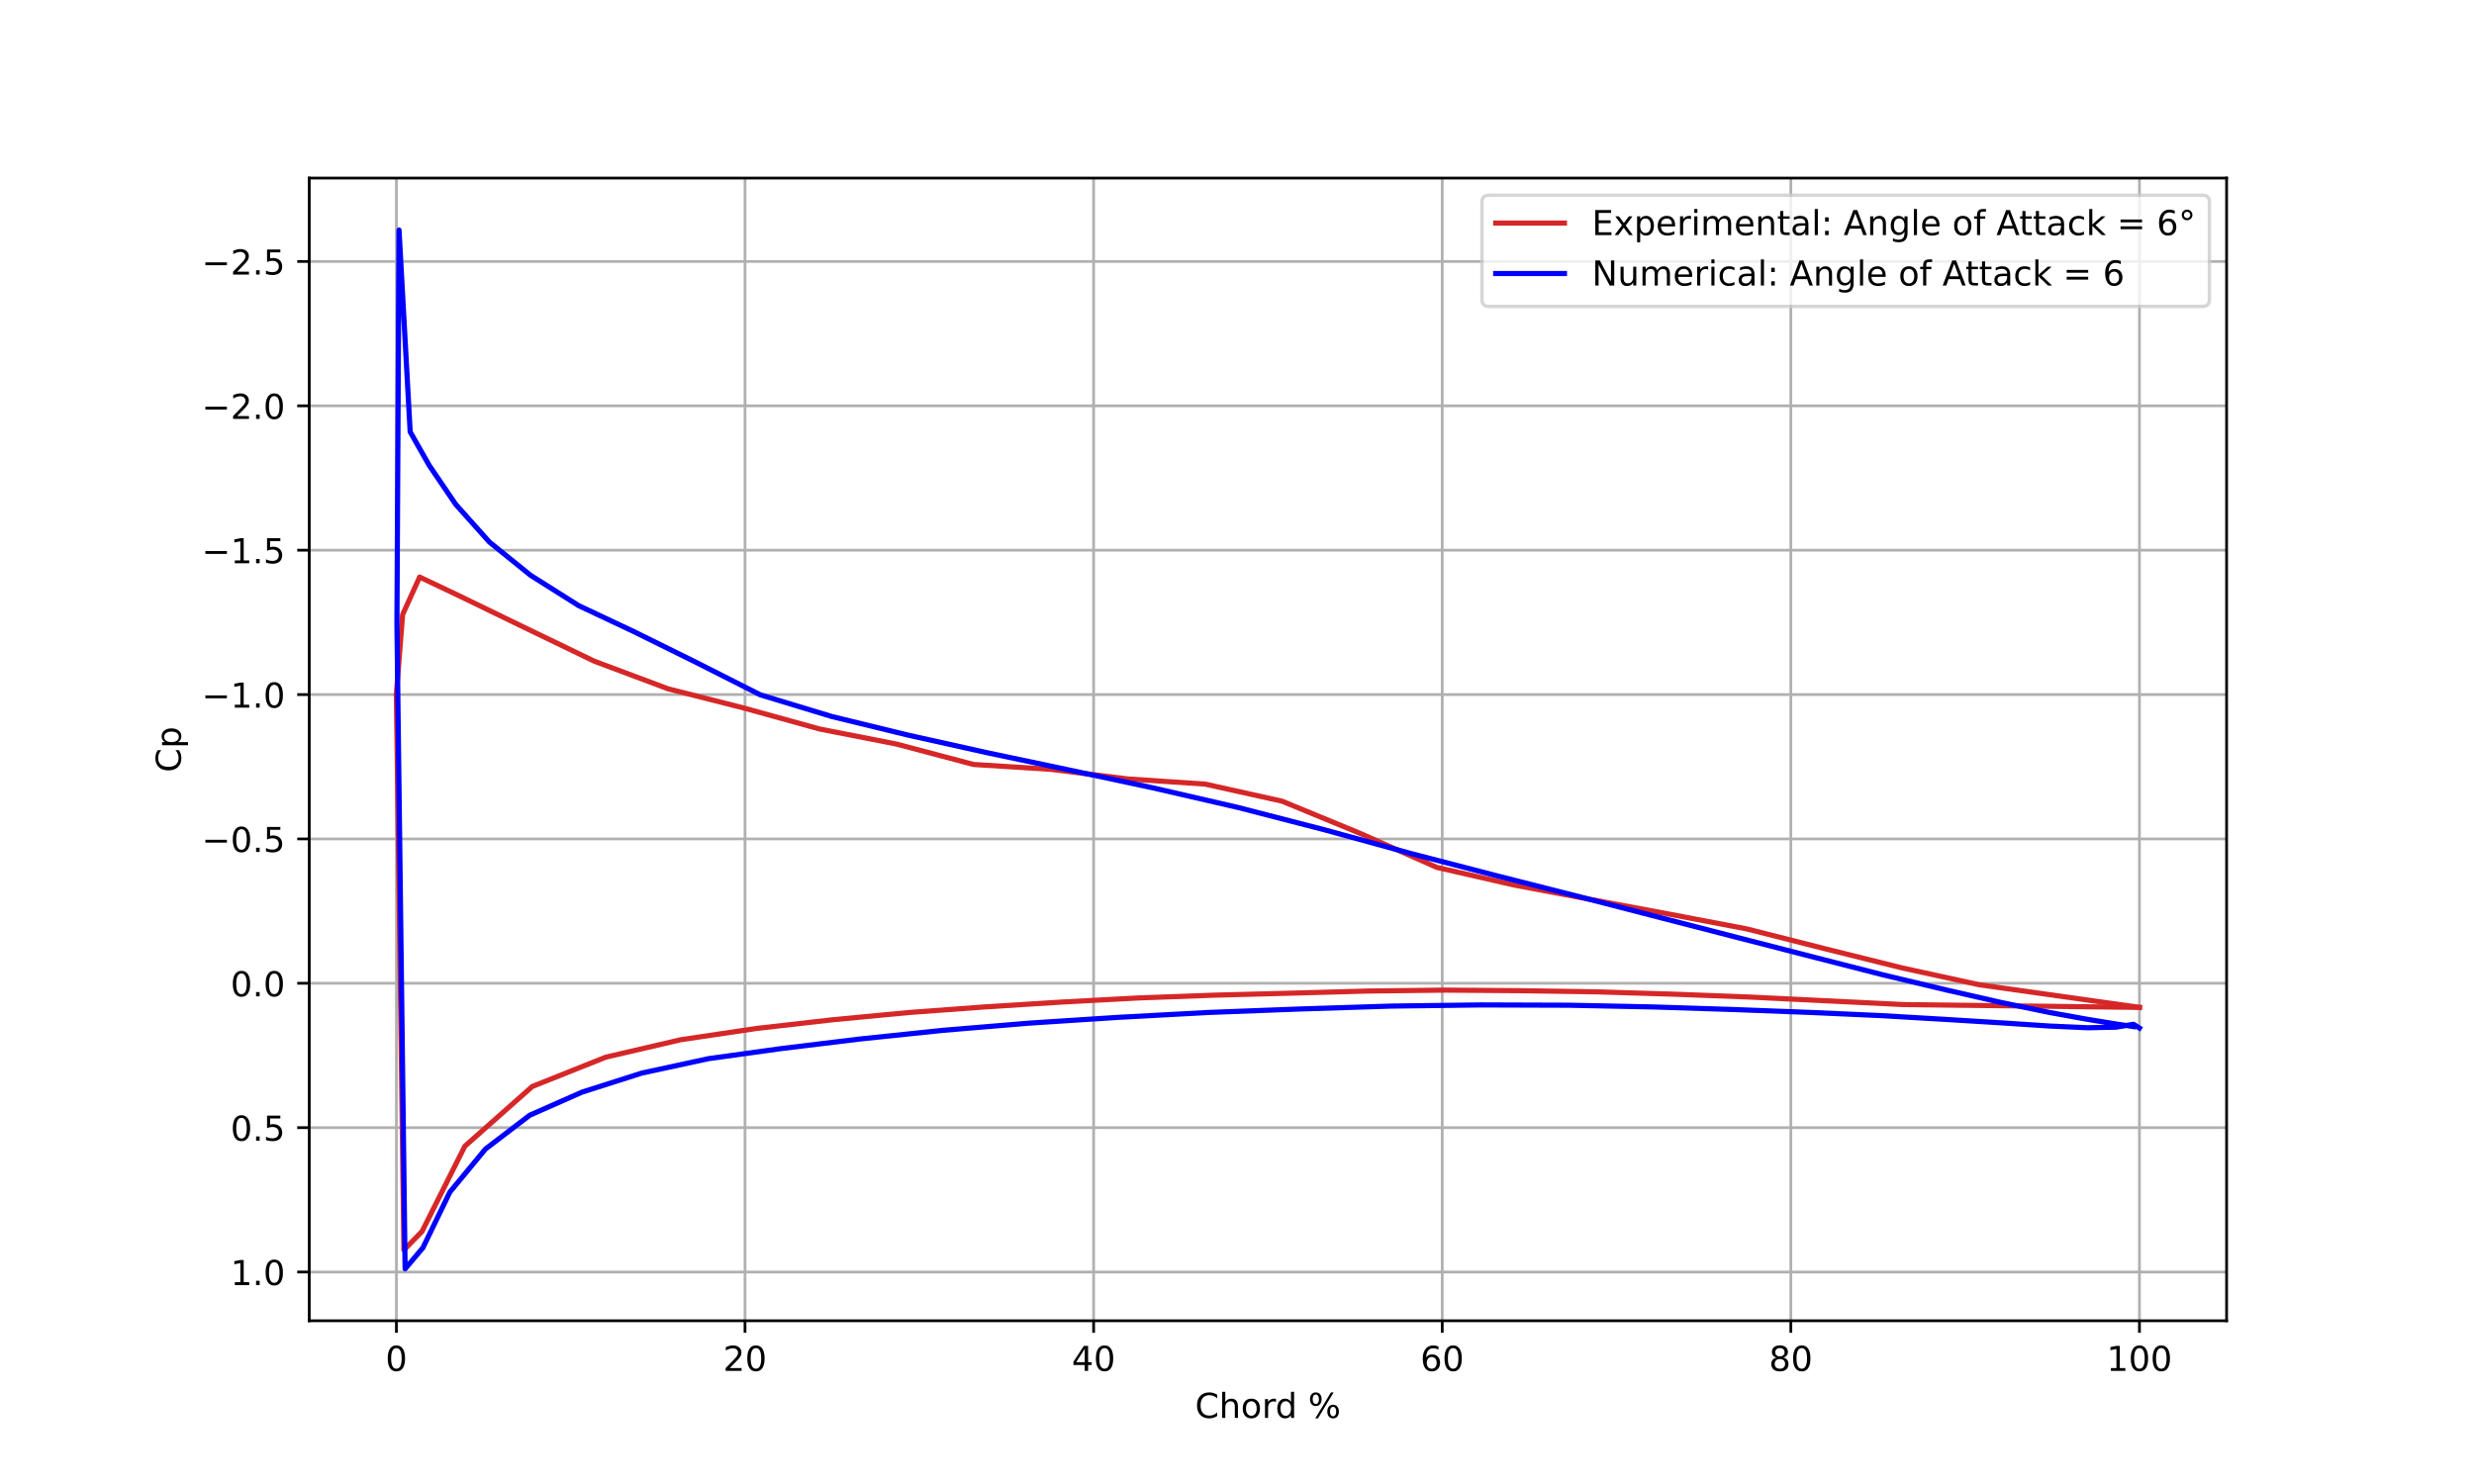
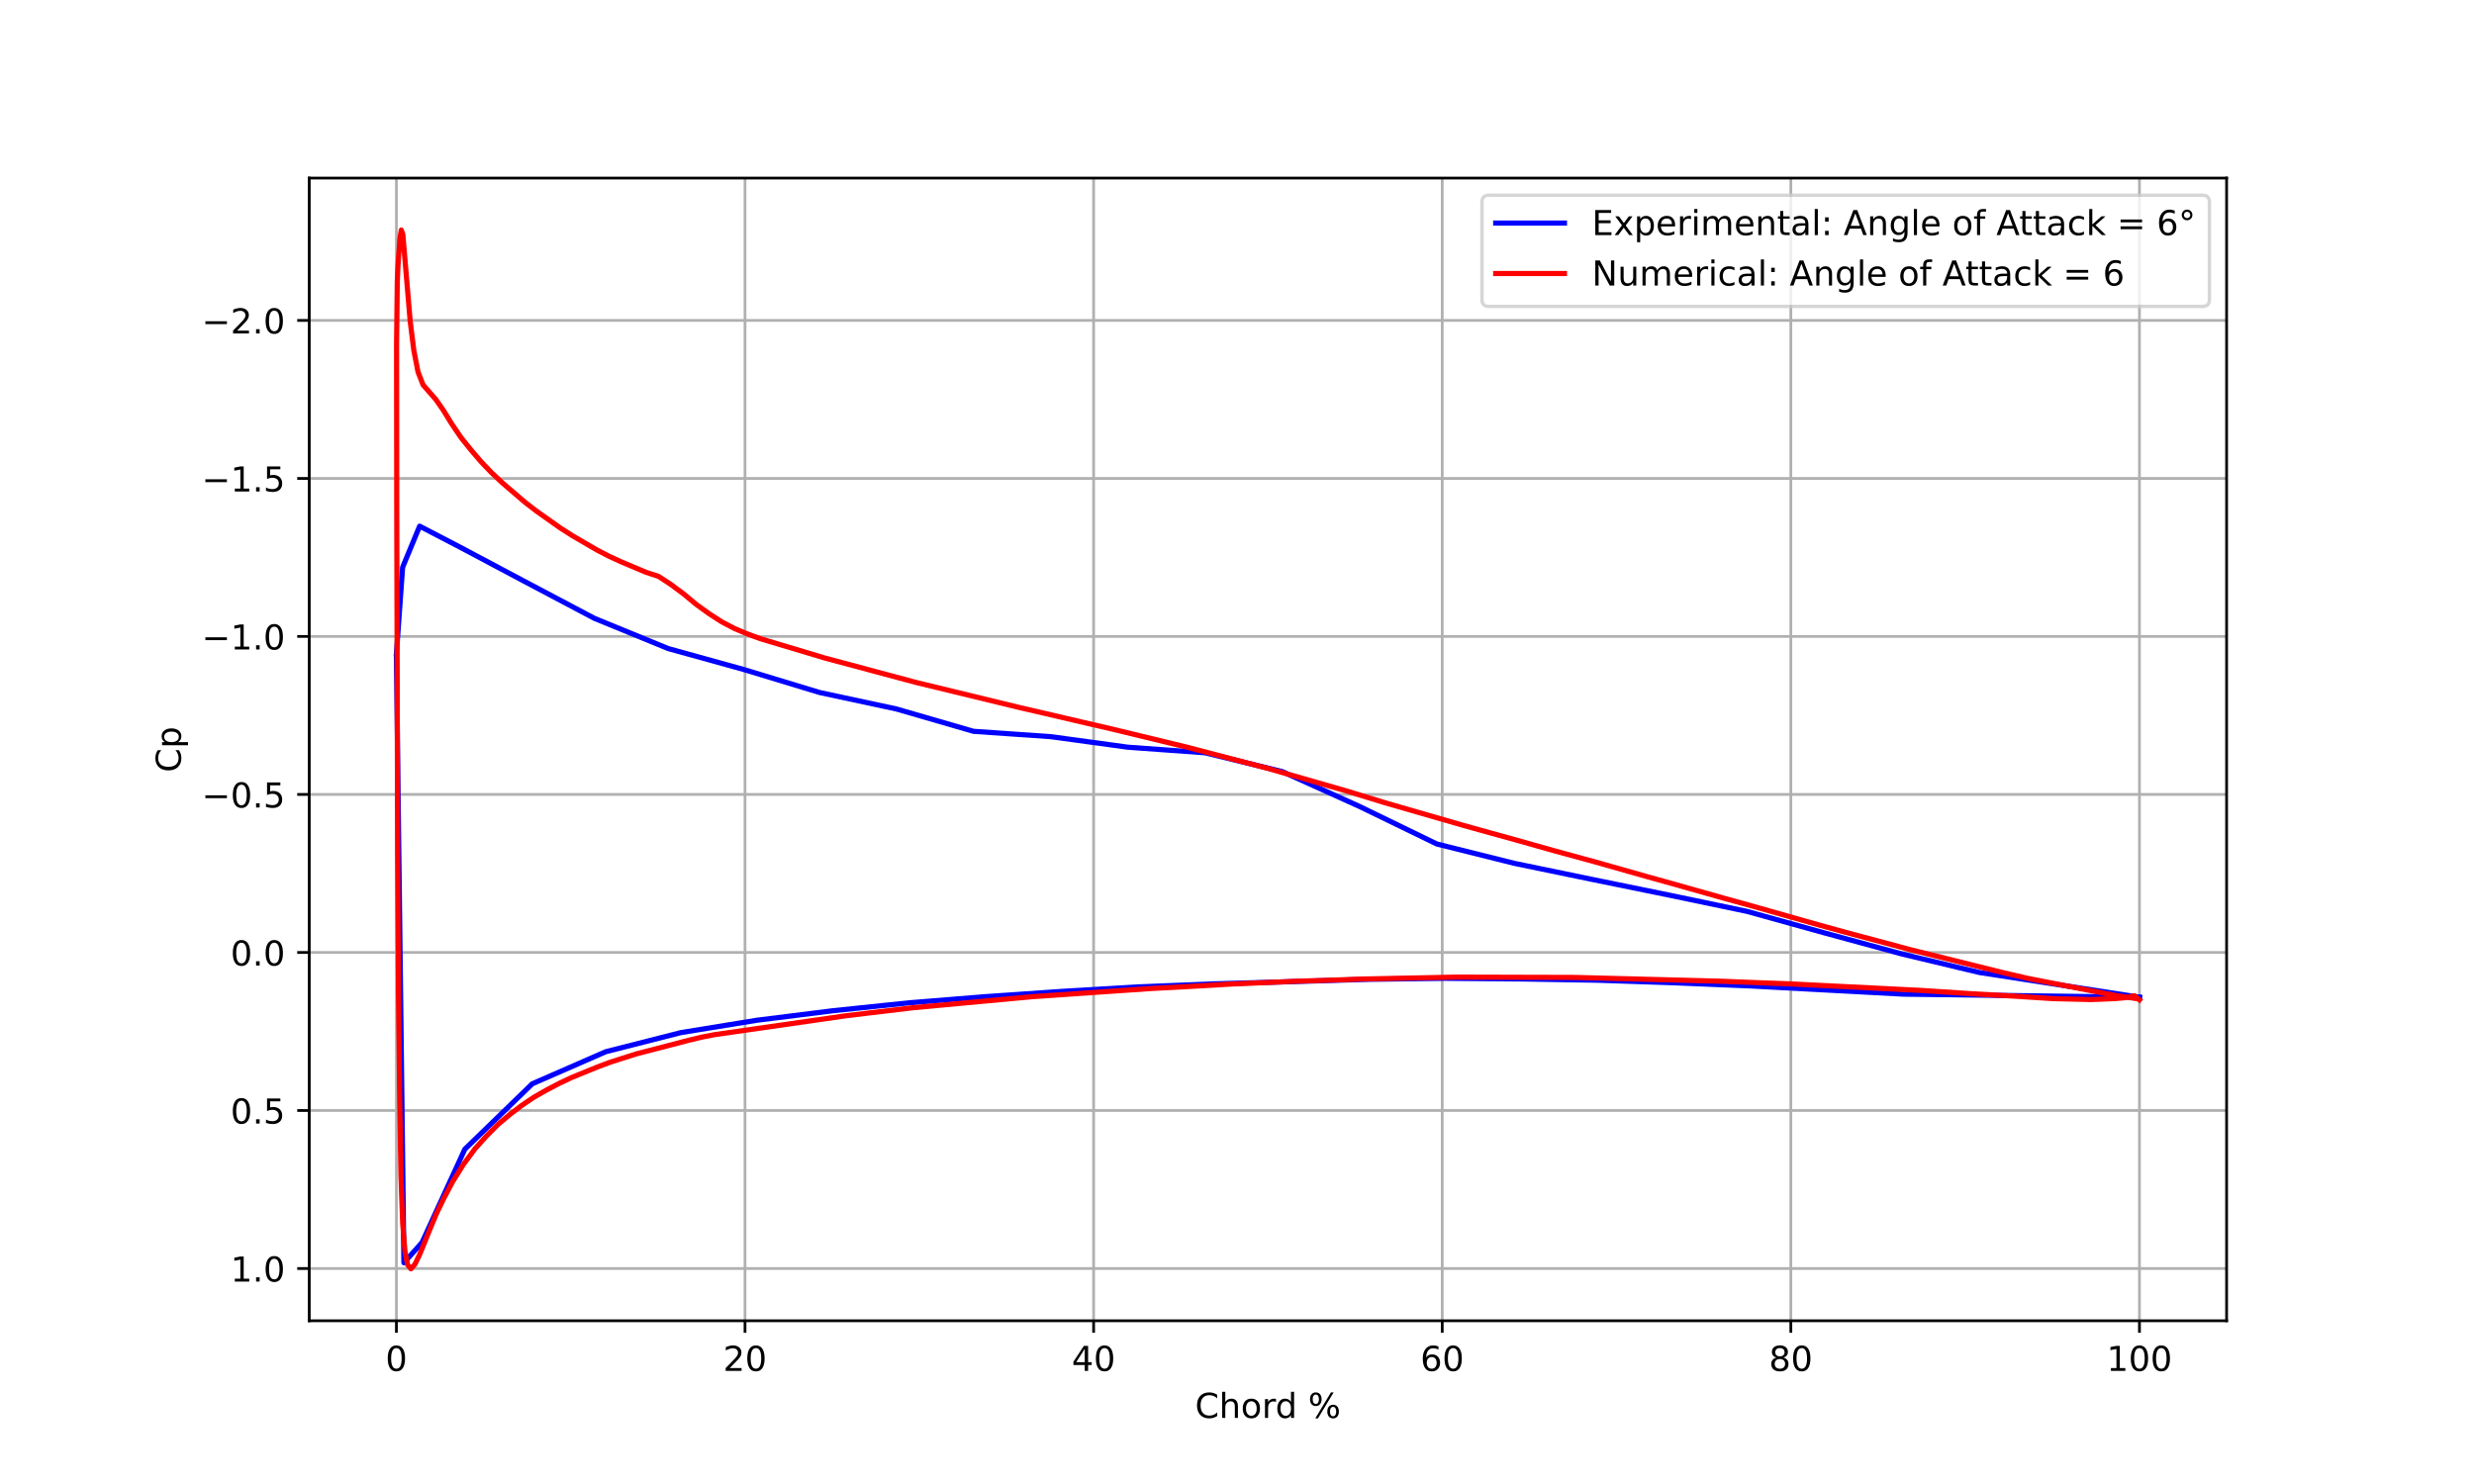
<svg xmlns="http://www.w3.org/2000/svg" xmlns:xlink="http://www.w3.org/1999/xlink" width="720pt" height="432pt" viewBox="0 0 720 432" version="1.1">
  <defs>
    <style type="text/css">*{stroke-linejoin: round; stroke-linecap: butt}</style>
  </defs>
  <g id="figure_1">
    <g id="patch_1">
      <path d="M 0 432  L 720 432  L 720 0  L 0 0  z " style="fill: #ffffff" />
    </g>
    <g id="axes_1">
      <g id="patch_2">
        <path d="M 90 384.48  L 648 384.48  L 648 51.84  L 90 51.84  z " style="fill: #ffffff" />
      </g>
      <g id="matplotlib.axis_1">
        <g id="xtick_1">
          <g id="line2d_1">
-             <path d="M 115.364 384.48  L 115.364 51.84  " clip-path="url(#p6231670d7f)" style="fill: none; stroke: #b0b0b0; stroke-width: 0.8; stroke-linecap: square" />
+             <path d="M 115.364 384.48  L 115.364 51.84  " clip-path="url(#p621501c073)" style="fill: none; stroke: #b0b0b0; stroke-width: 0.8; stroke-linecap: square" />
          </g>
          <g id="line2d_2">
            <defs>
-               <path id="m8d8d6c91aa" d="M 0 0  L 0 3.5  " style="stroke: #000000; stroke-width: 0.8" />
-             </defs>
-             <g>
-               <use xlink:href="#m8d8d6c91aa" x="115.364" y="384.48" style="stroke: #000000; stroke-width: 0.8" />
+               <path id="m7b6d6b8023" d="M 0 0  L 0 3.5  " style="stroke: #000000; stroke-width: 0.8" />
+             </defs>
+             <g>
+               <use xlink:href="#m7b6d6b8023" x="115.364" y="384.48" style="stroke: #000000; stroke-width: 0.8" />
            </g>
          </g>
          <g id="text_1">
            <g transform="translate(112.1824 399.0784) scale(0.1 -0.1)">
              <defs>
                <path id="DejaVuSans-30" d="M 2034 4250  Q 1547 4250 1301 3770  Q 1056 3291 1056 2328  Q 1056 1369 1301 889  Q 1547 409 2034 409  Q 2525 409 2770 889  Q 3016 1369 3016 2328  Q 3016 3291 2770 3770  Q 2525 4250 2034 4250  z M 2034 4750  Q 2819 4750 3233 4129  Q 3647 3509 3647 2328  Q 3647 1150 3233 529  Q 2819 -91 2034 -91  Q 1250 -91 836 529  Q 422 1150 422 2328  Q 422 3509 836 4129  Q 1250 4750 2034 4750  z " transform="scale(0.015625)" />
              </defs>
              <use xlink:href="#DejaVuSans-30" />
            </g>
          </g>
        </g>
        <g id="xtick_2">
          <g id="line2d_3">
-             <path d="M 216.818 384.48  L 216.818 51.84  " clip-path="url(#p6231670d7f)" style="fill: none; stroke: #b0b0b0; stroke-width: 0.8; stroke-linecap: square" />
+             <path d="M 216.818 384.48  L 216.818 51.84  " clip-path="url(#p621501c073)" style="fill: none; stroke: #b0b0b0; stroke-width: 0.8; stroke-linecap: square" />
          </g>
          <g id="line2d_4">
            <g>
-               <use xlink:href="#m8d8d6c91aa" x="216.818" y="384.48" style="stroke: #000000; stroke-width: 0.8" />
+               <use xlink:href="#m7b6d6b8023" x="216.818" y="384.48" style="stroke: #000000; stroke-width: 0.8" />
            </g>
          </g>
          <g id="text_2">
            <g transform="translate(210.4557 399.0784) scale(0.1 -0.1)">
              <defs>
                <path id="DejaVuSans-32" d="M 1228 531  L 3431 531  L 3431 0  L 469 0  L 469 531  Q 828 903 1448 1529  Q 2069 2156 2228 2338  Q 2531 2678 2651 2914  Q 2772 3150 2772 3378  Q 2772 3750 2511 3984  Q 2250 4219 1831 4219  Q 1534 4219 1204 4116  Q 875 4013 500 3803  L 500 4441  Q 881 4594 1212 4672  Q 1544 4750 1819 4750  Q 2544 4750 2975 4387  Q 3406 4025 3406 3419  Q 3406 3131 3298 2873  Q 3191 2616 2906 2266  Q 2828 2175 2409 1742  Q 1991 1309 1228 531  z " transform="scale(0.015625)" />
              </defs>
              <use xlink:href="#DejaVuSans-32" />
              <use xlink:href="#DejaVuSans-30" x="63.623" />
            </g>
          </g>
        </g>
        <g id="xtick_3">
          <g id="line2d_5">
-             <path d="M 318.273 384.48  L 318.273 51.84  " clip-path="url(#p6231670d7f)" style="fill: none; stroke: #b0b0b0; stroke-width: 0.8; stroke-linecap: square" />
+             <path d="M 318.273 384.48  L 318.273 51.84  " clip-path="url(#p621501c073)" style="fill: none; stroke: #b0b0b0; stroke-width: 0.8; stroke-linecap: square" />
          </g>
          <g id="line2d_6">
            <g>
-               <use xlink:href="#m8d8d6c91aa" x="318.273" y="384.48" style="stroke: #000000; stroke-width: 0.8" />
+               <use xlink:href="#m7b6d6b8023" x="318.273" y="384.48" style="stroke: #000000; stroke-width: 0.8" />
            </g>
          </g>
          <g id="text_3">
            <g transform="translate(311.9102 399.0784) scale(0.1 -0.1)">
              <defs>
                <path id="DejaVuSans-34" d="M 2419 4116  L 825 1625  L 2419 1625  L 2419 4116  z M 2253 4666  L 3047 4666  L 3047 1625  L 3713 1625  L 3713 1100  L 3047 1100  L 3047 0  L 2419 0  L 2419 1100  L 313 1100  L 313 1709  L 2253 4666  z " transform="scale(0.015625)" />
              </defs>
              <use xlink:href="#DejaVuSans-34" />
              <use xlink:href="#DejaVuSans-30" x="63.623" />
            </g>
          </g>
        </g>
        <g id="xtick_4">
          <g id="line2d_7">
-             <path d="M 419.727 384.48  L 419.727 51.84  " clip-path="url(#p6231670d7f)" style="fill: none; stroke: #b0b0b0; stroke-width: 0.8; stroke-linecap: square" />
+             <path d="M 419.727 384.48  L 419.727 51.84  " clip-path="url(#p621501c073)" style="fill: none; stroke: #b0b0b0; stroke-width: 0.8; stroke-linecap: square" />
          </g>
          <g id="line2d_8">
            <g>
-               <use xlink:href="#m8d8d6c91aa" x="419.727" y="384.48" style="stroke: #000000; stroke-width: 0.8" />
+               <use xlink:href="#m7b6d6b8023" x="419.727" y="384.48" style="stroke: #000000; stroke-width: 0.8" />
            </g>
          </g>
          <g id="text_4">
            <g transform="translate(413.3648 399.0784) scale(0.1 -0.1)">
              <defs>
                <path id="DejaVuSans-36" d="M 2113 2584  Q 1688 2584 1439 2293  Q 1191 2003 1191 1497  Q 1191 994 1439 701  Q 1688 409 2113 409  Q 2538 409 2786 701  Q 3034 994 3034 1497  Q 3034 2003 2786 2293  Q 2538 2584 2113 2584  z M 3366 4563  L 3366 3988  Q 3128 4100 2886 4159  Q 2644 4219 2406 4219  Q 1781 4219 1451 3797  Q 1122 3375 1075 2522  Q 1259 2794 1537 2939  Q 1816 3084 2150 3084  Q 2853 3084 3261 2657  Q 3669 2231 3669 1497  Q 3669 778 3244 343  Q 2819 -91 2113 -91  Q 1303 -91 875 529  Q 447 1150 447 2328  Q 447 3434 972 4092  Q 1497 4750 2381 4750  Q 2619 4750 2861 4703  Q 3103 4656 3366 4563  z " transform="scale(0.015625)" />
              </defs>
              <use xlink:href="#DejaVuSans-36" />
              <use xlink:href="#DejaVuSans-30" x="63.623" />
            </g>
          </g>
        </g>
        <g id="xtick_5">
          <g id="line2d_9">
-             <path d="M 521.182 384.48  L 521.182 51.84  " clip-path="url(#p6231670d7f)" style="fill: none; stroke: #b0b0b0; stroke-width: 0.8; stroke-linecap: square" />
+             <path d="M 521.182 384.48  L 521.182 51.84  " clip-path="url(#p621501c073)" style="fill: none; stroke: #b0b0b0; stroke-width: 0.8; stroke-linecap: square" />
          </g>
          <g id="line2d_10">
            <g>
-               <use xlink:href="#m8d8d6c91aa" x="521.182" y="384.48" style="stroke: #000000; stroke-width: 0.8" />
+               <use xlink:href="#m7b6d6b8023" x="521.182" y="384.48" style="stroke: #000000; stroke-width: 0.8" />
            </g>
          </g>
          <g id="text_5">
            <g transform="translate(514.8193 399.0784) scale(0.1 -0.1)">
              <defs>
                <path id="DejaVuSans-38" d="M 2034 2216  Q 1584 2216 1326 1975  Q 1069 1734 1069 1313  Q 1069 891 1326 650  Q 1584 409 2034 409  Q 2484 409 2743 651  Q 3003 894 3003 1313  Q 3003 1734 2745 1975  Q 2488 2216 2034 2216  z M 1403 2484  Q 997 2584 770 2862  Q 544 3141 544 3541  Q 544 4100 942 4425  Q 1341 4750 2034 4750  Q 2731 4750 3128 4425  Q 3525 4100 3525 3541  Q 3525 3141 3298 2862  Q 3072 2584 2669 2484  Q 3125 2378 3379 2068  Q 3634 1759 3634 1313  Q 3634 634 3220 271  Q 2806 -91 2034 -91  Q 1263 -91 848 271  Q 434 634 434 1313  Q 434 1759 690 2068  Q 947 2378 1403 2484  z M 1172 3481  Q 1172 3119 1398 2916  Q 1625 2713 2034 2713  Q 2441 2713 2670 2916  Q 2900 3119 2900 3481  Q 2900 3844 2670 4047  Q 2441 4250 2034 4250  Q 1625 4250 1398 4047  Q 1172 3844 1172 3481  z " transform="scale(0.015625)" />
              </defs>
              <use xlink:href="#DejaVuSans-38" />
              <use xlink:href="#DejaVuSans-30" x="63.623" />
            </g>
          </g>
        </g>
        <g id="xtick_6">
          <g id="line2d_11">
-             <path d="M 622.636 384.48  L 622.636 51.84  " clip-path="url(#p6231670d7f)" style="fill: none; stroke: #b0b0b0; stroke-width: 0.8; stroke-linecap: square" />
+             <path d="M 622.636 384.48  L 622.636 51.84  " clip-path="url(#p621501c073)" style="fill: none; stroke: #b0b0b0; stroke-width: 0.8; stroke-linecap: square" />
          </g>
          <g id="line2d_12">
            <g>
-               <use xlink:href="#m8d8d6c91aa" x="622.636" y="384.48" style="stroke: #000000; stroke-width: 0.8" />
+               <use xlink:href="#m7b6d6b8023" x="622.636" y="384.48" style="stroke: #000000; stroke-width: 0.8" />
            </g>
          </g>
          <g id="text_6">
            <g transform="translate(613.0926 399.0784) scale(0.1 -0.1)">
              <defs>
                <path id="DejaVuSans-31" d="M 794 531  L 1825 531  L 1825 4091  L 703 3866  L 703 4441  L 1819 4666  L 2450 4666  L 2450 531  L 3481 531  L 3481 0  L 794 0  L 794 531  z " transform="scale(0.015625)" />
              </defs>
              <use xlink:href="#DejaVuSans-31" />
              <use xlink:href="#DejaVuSans-30" x="63.623" />
              <use xlink:href="#DejaVuSans-30" x="127.246" />
            </g>
          </g>
        </g>
        <g id="text_7">
          <g transform="translate(347.7984 412.7566) scale(0.1 -0.1)">
            <defs>
              <path id="DejaVuSans-43" d="M 4122 4306  L 4122 3641  Q 3803 3938 3442 4084  Q 3081 4231 2675 4231  Q 1875 4231 1450 3742  Q 1025 3253 1025 2328  Q 1025 1406 1450 917  Q 1875 428 2675 428  Q 3081 428 3442 575  Q 3803 722 4122 1019  L 4122 359  Q 3791 134 3420 21  Q 3050 -91 2638 -91  Q 1578 -91 968 557  Q 359 1206 359 2328  Q 359 3453 968 4101  Q 1578 4750 2638 4750  Q 3056 4750 3426 4639  Q 3797 4528 4122 4306  z " transform="scale(0.015625)" />
              <path id="DejaVuSans-68" d="M 3513 2113  L 3513 0  L 2938 0  L 2938 2094  Q 2938 2591 2744 2837  Q 2550 3084 2163 3084  Q 1697 3084 1428 2787  Q 1159 2491 1159 1978  L 1159 0  L 581 0  L 581 4863  L 1159 4863  L 1159 2956  Q 1366 3272 1645 3428  Q 1925 3584 2291 3584  Q 2894 3584 3203 3211  Q 3513 2838 3513 2113  z " transform="scale(0.015625)" />
              <path id="DejaVuSans-6f" d="M 1959 3097  Q 1497 3097 1228 2736  Q 959 2375 959 1747  Q 959 1119 1226 758  Q 1494 397 1959 397  Q 2419 397 2687 759  Q 2956 1122 2956 1747  Q 2956 2369 2687 2733  Q 2419 3097 1959 3097  z M 1959 3584  Q 2709 3584 3137 3096  Q 3566 2609 3566 1747  Q 3566 888 3137 398  Q 2709 -91 1959 -91  Q 1206 -91 779 398  Q 353 888 353 1747  Q 353 2609 779 3096  Q 1206 3584 1959 3584  z " transform="scale(0.015625)" />
              <path id="DejaVuSans-72" d="M 2631 2963  Q 2534 3019 2420 3045  Q 2306 3072 2169 3072  Q 1681 3072 1420 2755  Q 1159 2438 1159 1844  L 1159 0  L 581 0  L 581 3500  L 1159 3500  L 1159 2956  Q 1341 3275 1631 3429  Q 1922 3584 2338 3584  Q 2397 3584 2469 3576  Q 2541 3569 2628 3553  L 2631 2963  z " transform="scale(0.015625)" />
              <path id="DejaVuSans-64" d="M 2906 2969  L 2906 4863  L 3481 4863  L 3481 0  L 2906 0  L 2906 525  Q 2725 213 2448 61  Q 2172 -91 1784 -91  Q 1150 -91 751 415  Q 353 922 353 1747  Q 353 2572 751 3078  Q 1150 3584 1784 3584  Q 2172 3584 2448 3432  Q 2725 3281 2906 2969  z M 947 1747  Q 947 1113 1208 752  Q 1469 391 1925 391  Q 2381 391 2643 752  Q 2906 1113 2906 1747  Q 2906 2381 2643 2742  Q 2381 3103 1925 3103  Q 1469 3103 1208 2742  Q 947 2381 947 1747  z " transform="scale(0.015625)" />
              <path id="DejaVuSans-20" transform="scale(0.015625)" />
              <path id="DejaVuSans-25" d="M 4653 2053  Q 4381 2053 4226 1822  Q 4072 1591 4072 1178  Q 4072 772 4226 539  Q 4381 306 4653 306  Q 4919 306 5073 539  Q 5228 772 5228 1178  Q 5228 1588 5073 1820  Q 4919 2053 4653 2053  z M 4653 2450  Q 5147 2450 5437 2106  Q 5728 1763 5728 1178  Q 5728 594 5436 251  Q 5144 -91 4653 -91  Q 4153 -91 3862 251  Q 3572 594 3572 1178  Q 3572 1766 3864 2108  Q 4156 2450 4653 2450  z M 1428 4353  Q 1159 4353 1004 4120  Q 850 3888 850 3481  Q 850 3069 1003 2837  Q 1156 2606 1428 2606  Q 1700 2606 1854 2837  Q 2009 3069 2009 3481  Q 2009 3884 1853 4118  Q 1697 4353 1428 4353  z M 4250 4750  L 4750 4750  L 1831 -91  L 1331 -91  L 4250 4750  z M 1428 4750  Q 1922 4750 2215 4408  Q 2509 4066 2509 3481  Q 2509 2891 2217 2550  Q 1925 2209 1428 2209  Q 931 2209 642 2551  Q 353 2894 353 3481  Q 353 4063 643 4406  Q 934 4750 1428 4750  z " transform="scale(0.015625)" />
            </defs>
            <use xlink:href="#DejaVuSans-43" />
            <use xlink:href="#DejaVuSans-68" x="69.824" />
            <use xlink:href="#DejaVuSans-6f" x="133.203" />
            <use xlink:href="#DejaVuSans-72" x="194.385" />
            <use xlink:href="#DejaVuSans-64" x="233.748" />
            <use xlink:href="#DejaVuSans-20" x="297.225" />
            <use xlink:href="#DejaVuSans-25" x="329.012" />
          </g>
        </g>
      </g>
      <g id="matplotlib.axis_2">
        <g id="ytick_1">
          <g id="line2d_13">
-             <path d="M 90 76.121  L 648 76.121  " clip-path="url(#p6231670d7f)" style="fill: none; stroke: #b0b0b0; stroke-width: 0.8; stroke-linecap: square" />
+             <path d="M 90 93.272  L 648 93.272  " clip-path="url(#p621501c073)" style="fill: none; stroke: #b0b0b0; stroke-width: 0.8; stroke-linecap: square" />
          </g>
          <g id="line2d_14">
            <defs>
-               <path id="m946a00c8de" d="M 0 0  L -3.5 0  " style="stroke: #000000; stroke-width: 0.8" />
-             </defs>
-             <g>
-               <use xlink:href="#m946a00c8de" x="90" y="76.121" style="stroke: #000000; stroke-width: 0.8" />
+               <path id="maa20f1413a" d="M 0 0  L -3.5 0  " style="stroke: #000000; stroke-width: 0.8" />
+             </defs>
+             <g>
+               <use xlink:href="#maa20f1413a" x="90" y="93.272" style="stroke: #000000; stroke-width: 0.8" />
            </g>
          </g>
          <g id="text_8">
-             <g transform="translate(58.71719 79.92031) scale(0.1 -0.1)">
+             <g transform="translate(58.71719 97.07087) scale(0.1 -0.1)">
              <defs>
                <path id="DejaVuSans-2212" d="M 678 2272  L 4684 2272  L 4684 1741  L 678 1741  L 678 2272  z " transform="scale(0.015625)" />
                <path id="DejaVuSans-2e" d="M 684 794  L 1344 794  L 1344 0  L 684 0  L 684 794  z " transform="scale(0.015625)" />
-                 <path id="DejaVuSans-35" d="M 691 4666  L 3169 4666  L 3169 4134  L 1269 4134  L 1269 2991  Q 1406 3038 1543 3061  Q 1681 3084 1819 3084  Q 2600 3084 3056 2656  Q 3513 2228 3513 1497  Q 3513 744 3044 326  Q 2575 -91 1722 -91  Q 1428 -91 1123 -41  Q 819 9 494 109  L 494 744  Q 775 591 1075 516  Q 1375 441 1709 441  Q 2250 441 2565 725  Q 2881 1009 2881 1497  Q 2881 1984 2565 2268  Q 2250 2553 1709 2553  Q 1456 2553 1204 2497  Q 953 2441 691 2322  L 691 4666  z " transform="scale(0.015625)" />
-               </defs>
-               <use xlink:href="#DejaVuSans-2212" />
-               <use xlink:href="#DejaVuSans-32" x="83.789" />
-               <use xlink:href="#DejaVuSans-2e" x="147.412" />
-               <use xlink:href="#DejaVuSans-35" x="179.199" />
-             </g>
-           </g>
-         </g>
-         <g id="ytick_2">
-           <g id="line2d_15">
-             <path d="M 90 118.144  L 648 118.144  " clip-path="url(#p6231670d7f)" style="fill: none; stroke: #b0b0b0; stroke-width: 0.8; stroke-linecap: square" />
-           </g>
-           <g id="line2d_16">
-             <g>
-               <use xlink:href="#m946a00c8de" x="90" y="118.144" style="stroke: #000000; stroke-width: 0.8" />
-             </g>
-           </g>
-           <g id="text_9">
-             <g transform="translate(58.71719 121.9437) scale(0.1 -0.1)">
+               </defs>
              <use xlink:href="#DejaVuSans-2212" />
              <use xlink:href="#DejaVuSans-32" x="83.789" />
              <use xlink:href="#DejaVuSans-2e" x="147.412" />
              <use xlink:href="#DejaVuSans-30" x="179.199" />
            </g>
          </g>
        </g>
-         <g id="ytick_3">
-           <g id="line2d_17">
-             <path d="M 90 160.168  L 648 160.168  " clip-path="url(#p6231670d7f)" style="fill: none; stroke: #b0b0b0; stroke-width: 0.8; stroke-linecap: square" />
-           </g>
-           <g id="line2d_18">
-             <g>
-               <use xlink:href="#m946a00c8de" x="90" y="160.168" style="stroke: #000000; stroke-width: 0.8" />
-             </g>
-           </g>
-           <g id="text_10">
-             <g transform="translate(58.71719 163.967) scale(0.1 -0.1)">
+         <g id="ytick_2">
+           <g id="line2d_15">
+             <path d="M 90 139.271  L 648 139.271  " clip-path="url(#p621501c073)" style="fill: none; stroke: #b0b0b0; stroke-width: 0.8; stroke-linecap: square" />
+           </g>
+           <g id="line2d_16">
+             <g>
+               <use xlink:href="#maa20f1413a" x="90" y="139.271" style="stroke: #000000; stroke-width: 0.8" />
+             </g>
+           </g>
+           <g id="text_9">
+             <g transform="translate(58.71719 143.0703) scale(0.1 -0.1)">
+               <defs>
+                 <path id="DejaVuSans-35" d="M 691 4666  L 3169 4666  L 3169 4134  L 1269 4134  L 1269 2991  Q 1406 3038 1543 3061  Q 1681 3084 1819 3084  Q 2600 3084 3056 2656  Q 3513 2228 3513 1497  Q 3513 744 3044 326  Q 2575 -91 1722 -91  Q 1428 -91 1123 -41  Q 819 9 494 109  L 494 744  Q 775 591 1075 516  Q 1375 441 1709 441  Q 2250 441 2565 725  Q 2881 1009 2881 1497  Q 2881 1984 2565 2268  Q 2250 2553 1709 2553  Q 1456 2553 1204 2497  Q 953 2441 691 2322  L 691 4666  z " transform="scale(0.015625)" />
+               </defs>
              <use xlink:href="#DejaVuSans-2212" />
              <use xlink:href="#DejaVuSans-31" x="83.789" />
              <use xlink:href="#DejaVuSans-2e" x="147.412" />
              <use xlink:href="#DejaVuSans-35" x="179.199" />
            </g>
          </g>
        </g>
-         <g id="ytick_4">
-           <g id="line2d_19">
-             <path d="M 90 202.191  L 648 202.191  " clip-path="url(#p6231670d7f)" style="fill: none; stroke: #b0b0b0; stroke-width: 0.8; stroke-linecap: square" />
-           </g>
-           <g id="line2d_20">
-             <g>
-               <use xlink:href="#m946a00c8de" x="90" y="202.191" style="stroke: #000000; stroke-width: 0.8" />
-             </g>
-           </g>
-           <g id="text_11">
-             <g transform="translate(58.71719 205.9903) scale(0.1 -0.1)">
+         <g id="ytick_3">
+           <g id="line2d_17">
+             <path d="M 90 185.27  L 648 185.27  " clip-path="url(#p621501c073)" style="fill: none; stroke: #b0b0b0; stroke-width: 0.8; stroke-linecap: square" />
+           </g>
+           <g id="line2d_18">
+             <g>
+               <use xlink:href="#maa20f1413a" x="90" y="185.27" style="stroke: #000000; stroke-width: 0.8" />
+             </g>
+           </g>
+           <g id="text_10">
+             <g transform="translate(58.71719 189.0697) scale(0.1 -0.1)">
              <use xlink:href="#DejaVuSans-2212" />
              <use xlink:href="#DejaVuSans-31" x="83.789" />
              <use xlink:href="#DejaVuSans-2e" x="147.412" />
              <use xlink:href="#DejaVuSans-30" x="179.199" />
            </g>
          </g>
        </g>
-         <g id="ytick_5">
-           <g id="line2d_21">
-             <path d="M 90 244.214  L 648 244.214  " clip-path="url(#p6231670d7f)" style="fill: none; stroke: #b0b0b0; stroke-width: 0.8; stroke-linecap: square" />
-           </g>
-           <g id="line2d_22">
-             <g>
-               <use xlink:href="#m946a00c8de" x="90" y="244.214" style="stroke: #000000; stroke-width: 0.8" />
-             </g>
-           </g>
-           <g id="text_12">
-             <g transform="translate(58.71719 248.0137) scale(0.1 -0.1)">
+         <g id="ytick_4">
+           <g id="line2d_19">
+             <path d="M 90 231.27  L 648 231.27  " clip-path="url(#p621501c073)" style="fill: none; stroke: #b0b0b0; stroke-width: 0.8; stroke-linecap: square" />
+           </g>
+           <g id="line2d_20">
+             <g>
+               <use xlink:href="#maa20f1413a" x="90" y="231.27" style="stroke: #000000; stroke-width: 0.8" />
+             </g>
+           </g>
+           <g id="text_11">
+             <g transform="translate(58.71719 235.069) scale(0.1 -0.1)">
              <use xlink:href="#DejaVuSans-2212" />
              <use xlink:href="#DejaVuSans-30" x="83.789" />
              <use xlink:href="#DejaVuSans-2e" x="147.412" />
              <use xlink:href="#DejaVuSans-35" x="179.199" />
            </g>
          </g>
        </g>
-         <g id="ytick_6">
-           <g id="line2d_23">
-             <path d="M 90 286.238  L 648 286.238  " clip-path="url(#p6231670d7f)" style="fill: none; stroke: #b0b0b0; stroke-width: 0.8; stroke-linecap: square" />
-           </g>
-           <g id="line2d_24">
-             <g>
-               <use xlink:href="#m946a00c8de" x="90" y="286.238" style="stroke: #000000; stroke-width: 0.8" />
-             </g>
-           </g>
-           <g id="text_13">
-             <g transform="translate(67.09687 290.037) scale(0.1 -0.1)">
+         <g id="ytick_5">
+           <g id="line2d_21">
+             <path d="M 90 277.269  L 648 277.269  " clip-path="url(#p621501c073)" style="fill: none; stroke: #b0b0b0; stroke-width: 0.8; stroke-linecap: square" />
+           </g>
+           <g id="line2d_22">
+             <g>
+               <use xlink:href="#maa20f1413a" x="90" y="277.269" style="stroke: #000000; stroke-width: 0.8" />
+             </g>
+           </g>
+           <g id="text_12">
+             <g transform="translate(67.09687 281.0684) scale(0.1 -0.1)">
              <use xlink:href="#DejaVuSans-30" />
              <use xlink:href="#DejaVuSans-2e" x="63.623" />
              <use xlink:href="#DejaVuSans-30" x="95.41" />
            </g>
          </g>
        </g>
-         <g id="ytick_7">
-           <g id="line2d_25">
-             <path d="M 90 328.261  L 648 328.261  " clip-path="url(#p6231670d7f)" style="fill: none; stroke: #b0b0b0; stroke-width: 0.8; stroke-linecap: square" />
-           </g>
-           <g id="line2d_26">
-             <g>
-               <use xlink:href="#m946a00c8de" x="90" y="328.261" style="stroke: #000000; stroke-width: 0.8" />
-             </g>
-           </g>
-           <g id="text_14">
-             <g transform="translate(67.09687 332.0604) scale(0.1 -0.1)">
+         <g id="ytick_6">
+           <g id="line2d_23">
+             <path d="M 90 323.269  L 648 323.269  " clip-path="url(#p621501c073)" style="fill: none; stroke: #b0b0b0; stroke-width: 0.8; stroke-linecap: square" />
+           </g>
+           <g id="line2d_24">
+             <g>
+               <use xlink:href="#maa20f1413a" x="90" y="323.269" style="stroke: #000000; stroke-width: 0.8" />
+             </g>
+           </g>
+           <g id="text_13">
+             <g transform="translate(67.09687 327.0678) scale(0.1 -0.1)">
              <use xlink:href="#DejaVuSans-30" />
              <use xlink:href="#DejaVuSans-2e" x="63.623" />
              <use xlink:href="#DejaVuSans-35" x="95.41" />
            </g>
          </g>
        </g>
-         <g id="ytick_8">
-           <g id="line2d_27">
-             <path d="M 90 370.285  L 648 370.285  " clip-path="url(#p6231670d7f)" style="fill: none; stroke: #b0b0b0; stroke-width: 0.8; stroke-linecap: square" />
-           </g>
-           <g id="line2d_28">
-             <g>
-               <use xlink:href="#m946a00c8de" x="90" y="370.285" style="stroke: #000000; stroke-width: 0.8" />
-             </g>
-           </g>
-           <g id="text_15">
-             <g transform="translate(67.09687 374.0837) scale(0.1 -0.1)">
+         <g id="ytick_7">
+           <g id="line2d_25">
+             <path d="M 90 369.268  L 648 369.268  " clip-path="url(#p621501c073)" style="fill: none; stroke: #b0b0b0; stroke-width: 0.8; stroke-linecap: square" />
+           </g>
+           <g id="line2d_26">
+             <g>
+               <use xlink:href="#maa20f1413a" x="90" y="369.268" style="stroke: #000000; stroke-width: 0.8" />
+             </g>
+           </g>
+           <g id="text_14">
+             <g transform="translate(67.09687 373.0672) scale(0.1 -0.1)">
              <use xlink:href="#DejaVuSans-31" />
              <use xlink:href="#DejaVuSans-2e" x="63.623" />
              <use xlink:href="#DejaVuSans-30" x="95.41" />
            </g>
          </g>
        </g>
-         <g id="text_16">
+         <g id="text_15">
          <g transform="translate(52.6375 224.8256) rotate(-90) scale(0.1 -0.1)">
            <defs>
              <path id="DejaVuSans-70" d="M 1159 525  L 1159 -1331  L 581 -1331  L 581 3500  L 1159 3500  L 1159 2969  Q 1341 3281 1617 3432  Q 1894 3584 2278 3584  Q 2916 3584 3314 3078  Q 3713 2572 3713 1747  Q 3713 922 3314 415  Q 2916 -91 2278 -91  Q 1894 -91 1617 61  Q 1341 213 1159 525  z M 3116 1747  Q 3116 2381 2855 2742  Q 2594 3103 2138 3103  Q 1681 3103 1420 2742  Q 1159 2381 1159 1747  Q 1159 1113 1420 752  Q 1681 391 2138 391  Q 2594 391 2855 752  Q 3116 1113 3116 1747  z " transform="scale(0.015625)" />
            </defs>
            <use xlink:href="#DejaVuSans-43" />
            <use xlink:href="#DejaVuSans-70" x="69.824" />
          </g>
        </g>
      </g>
+       <g id="line2d_27">
+         <path d="M 115.364 190.327  L 117.171 165.138  L 122.127 153.172  L 133.935 159.31  L 152.355 169.097  L 172.97 179.994  L 194.454 188.795  L 216.378 194.876  L 238.552 201.597  L 260.881 206.386  L 283.297 212.89  L 305.75 214.441  L 328.215 217.512  L 350.677 219.137  L 373.137 224.599  L 395.625 234.749  L 418.166 245.695  L 440.712 251.324  L 463.246 255.979  L 485.795 260.582  L 508.366 265.294  L 530.978 271.575  L 553.576 277.725  L 576.022 283.09  L 622.636 290.297  " clip-path="url(#p621501c073)" style="fill: none; stroke: #0000ff; stroke-width: 1.5; stroke-linecap: square" />
+       </g>
+       <g id="line2d_28">
+         <path d="M 115.364 191.336  L 117.551 367.595  L 122.828 361.69  L 135.273 334.542  L 154.906 315.5  L 176.309 306.152  L 198.165 300.594  L 220.218 297.004  L 242.374 294.233  L 264.581 291.922  L 286.81 290.131  L 309.075 288.595  L 331.336 287.287  L 353.593 286.397  L 375.851 285.765  L 398.1 285.085  L 420.34 284.796  L 442.58 284.979  L 464.824 285.345  L 487.094 286.091  L 509.402 287.01  L 531.731 288.209  L 554.052 289.405  L 622.636 290.297  " clip-path="url(#p621501c073)" style="fill: none; stroke: #0000ff; stroke-width: 1.5; stroke-linecap: square" />
+       </g>
      <g id="line2d_29">
-         <path d="M 115.364 201.926  L 117.171 178.914  L 122.127 167.983  L 133.935 173.59  L 152.355 182.531  L 172.97 192.486  L 194.454 200.527  L 216.378 206.082  L 238.552 212.222  L 260.881 216.597  L 283.297 222.538  L 305.75 223.956  L 328.215 226.761  L 350.677 228.246  L 373.137 233.235  L 395.625 242.508  L 418.166 252.509  L 440.712 257.65  L 463.246 261.903  L 485.795 266.108  L 508.366 270.413  L 530.978 276.151  L 553.576 281.77  L 576.022 286.671  L 622.636 293.255  " clip-path="url(#p6231670d7f)" style="fill: none; stroke: #d62728; stroke-width: 1.5; stroke-linecap: square" />
-       </g>
-       <g id="line2d_30">
-         <path d="M 115.364 202.848  L 117.551 363.871  L 122.828 358.477  L 135.273 333.676  L 154.906 316.28  L 176.309 307.74  L 198.165 302.662  L 220.218 299.382  L 242.374 296.851  L 264.581 294.74  L 286.81 293.103  L 309.075 291.7  L 331.336 290.505  L 353.593 289.692  L 375.851 289.114  L 398.1 288.494  L 420.34 288.229  L 442.58 288.396  L 464.824 288.731  L 487.094 289.412  L 509.402 290.252  L 531.731 291.347  L 554.052 292.44  L 622.636 293.255  " clip-path="url(#p6231670d7f)" style="fill: none; stroke: #d62728; stroke-width: 1.5; stroke-linecap: square" />
-       </g>
-       <g id="line2d_31">
-         <path d="M 620.912 298.845  L 615.839 298.088  L 607.57 296.744  L 596.41 294.727  L 582.562 291.869  L 566.38 288.171  L 548.067 283.8  L 528.03 278.674  L 506.471 273.127  L 483.644 267.243  L 459.903 261.108  L 435.402 254.888  L 410.444 248.417  L 385.334 241.525  L 360.275 235.053  L 335.469 229.338  L 311.019 224.127  L 287.126 219.085  L 264.096 213.958  L 242.08 208.579  L 221.282 202.275  L 202.006 192.526  L 184.302 183.785  L 168.424 176.305  L 154.424 167.48  L 142.452 157.814  L 132.611 146.804  L 124.9 135.458  L 119.371 125.709  L 116.125 66.96  L 115.516 181.6  L 117.9 369.36  L 123.074 363.225  L 130.937 347.004  L 141.285 334.481  L 154.17 324.647  L 169.388 317.923  L 186.788 312.376  L 206.216 308.174  L 227.471 305.232  L 250.247 302.459  L 274.394 299.937  L 299.554 297.836  L 325.425 296.155  L 351.803 294.727  L 378.385 293.718  L 404.864 292.878  L 430.989 292.541  L 456.505 292.625  L 481.209 293.13  L 504.746 293.886  L 526.914 294.727  L 547.459 295.651  L 566.025 296.744  L 582.41 297.752  L 596.36 298.677  L 607.57 299.181  L 615.839 299.013  L 620.912 298.172  L 622.636 299.265  " clip-path="url(#p6231670d7f)" style="fill: none; stroke: #0000ff; stroke-width: 1.5; stroke-linecap: square" />
+         <path d="M 621.165 290.609  L 615.585 289.781  L 590.171 284.813  L 582.613 283.065  L 555.93 276.441  L 536.704 271.289  L 529.045 269.173  L 509.92 263.745  L 502.261 261.629  L 486.941 257.305  L 479.332 255.19  L 464.063 250.866  L 452.599 247.738  L 441.185 244.518  L 433.525 242.402  L 425.916 240.286  L 402.987 233.662  L 391.574 230.166  L 368.797 223.634  L 346.021 217.654  L 323.244 212.134  L 315.686 210.386  L 304.272 207.718  L 296.714 205.97  L 266.379 198.61  L 239.95 191.526  L 221.231 185.914  L 217.478 184.534  L 213.775 182.97  L 210.071 181.038  L 206.368 178.647  L 202.665 175.979  L 199.013 172.943  L 195.31 170.183  L 191.657 167.791  L 188.005 166.595  L 180.802 163.559  L 177.2 161.903  L 173.649 160.063  L 166.547 155.923  L 163.098 153.715  L 156.199 148.839  L 152.851 146.263  L 146.307 140.651  L 143.162 137.707  L 140.068 134.487  L 137.075 130.991  L 134.183 127.403  L 131.444 123.355  L 129.009 119.399  L 126.828 116.271  L 123.125 112.039  L 121.654 108.267  L 120.436 102.012  L 119.371 93.456  L 117.241 68.248  L 116.784 66.96  L 116.378 69.444  L 115.82 77.448  L 115.617 82.048  L 115.414 100.172  L 115.465 150.403  L 115.719 247.462  L 115.972 289.413  L 116.327 320.785  L 116.683 342.312  L 117.19 356.112  L 117.849 364.208  L 118.61 368.164  L 119.574 369.36  L 120.741 368.072  L 122.161 365.128  L 125.255 357.492  L 127.031 353.26  L 129.161 348.844  L 131.749 343.968  L 134.843 339  L 138.242 334.4  L 141.64 330.629  L 144.938 327.317  L 148.336 324.465  L 151.837 321.797  L 155.387 319.405  L 159.091 317.289  L 162.794 315.357  L 166.497 313.609  L 173.954 310.573  L 177.657 309.193  L 185.164 306.801  L 200.383 302.845  L 204.187 301.925  L 207.992 301.189  L 246.341 295.669  L 265.567 293.369  L 300.265 290.149  L 335.013 287.757  L 350.434 286.929  L 358.144 286.469  L 377.421 285.641  L 389.037 285.273  L 396.748 284.997  L 423.735 284.445  L 458.432 284.537  L 500.891 285.641  L 512.507 286.101  L 520.218 286.377  L 558.974 288.309  L 574.445 289.321  L 585.961 289.965  L 597.425 290.701  L 608.585 290.977  L 615.484 290.701  L 618.578 290.425  L 621.165 289.873  L 622.636 291.069  L 622.636 291.069  " clip-path="url(#p621501c073)" style="fill: none; stroke: #ff0000; stroke-width: 1.5; stroke-linecap: square" />
      </g>
      <g id="patch_3">
        <path d="M 90 384.48  L 90 51.84  " style="fill: none; stroke: #000000; stroke-width: 0.8; stroke-linejoin: miter; stroke-linecap: square" />
      </g>
      <g id="patch_4">
        <path d="M 648 384.48  L 648 51.84  " style="fill: none; stroke: #000000; stroke-width: 0.8; stroke-linejoin: miter; stroke-linecap: square" />
      </g>
      <g id="patch_5">
        <path d="M 90 384.48  L 648 384.48  " style="fill: none; stroke: #000000; stroke-width: 0.8; stroke-linejoin: miter; stroke-linecap: square" />
      </g>
      <g id="patch_6">
        <path d="M 90 51.84  L 648 51.84  " style="fill: none; stroke: #000000; stroke-width: 0.8; stroke-linejoin: miter; stroke-linecap: square" />
      </g>
      <g id="legend_1">
        <g id="patch_7">
          <path d="M 433.292 89.196  L 641 89.196  Q 643 89.196 643 87.196  L 643 58.84  Q 643 56.84 641 56.84  L 433.292 56.84  Q 431.292 56.84 431.292 58.84  L 431.292 87.196  Q 431.292 89.196 433.292 89.196  z " style="fill: #ffffff; opacity: 0.8; stroke: #cccccc; stroke-linejoin: miter" />
        </g>
-         <g id="line2d_32">
-           <path d="M 435.292 64.938  L 445.292 64.938  L 455.292 64.938  " style="fill: none; stroke: #d62728; stroke-width: 1.5; stroke-linecap: square" />
-         </g>
-         <g id="text_17">
+         <g id="line2d_30">
+           <path d="M 435.292 64.938  L 445.292 64.938  L 455.292 64.938  " style="fill: none; stroke: #0000ff; stroke-width: 1.5; stroke-linecap: square" />
+         </g>
+         <g id="text_16">
          <g transform="translate(463.2922 68.43844) scale(0.1 -0.1)">
            <defs>
              <path id="DejaVuSans-45" d="M 628 4666  L 3578 4666  L 3578 4134  L 1259 4134  L 1259 2753  L 3481 2753  L 3481 2222  L 1259 2222  L 1259 531  L 3634 531  L 3634 0  L 628 0  L 628 4666  z " transform="scale(0.015625)" />
              <path id="DejaVuSans-78" d="M 3513 3500  L 2247 1797  L 3578 0  L 2900 0  L 1881 1375  L 863 0  L 184 0  L 1544 1831  L 300 3500  L 978 3500  L 1906 2253  L 2834 3500  L 3513 3500  z " transform="scale(0.015625)" />
              <path id="DejaVuSans-65" d="M 3597 1894  L 3597 1613  L 953 1613  Q 991 1019 1311 708  Q 1631 397 2203 397  Q 2534 397 2845 478  Q 3156 559 3463 722  L 3463 178  Q 3153 47 2828 -22  Q 2503 -91 2169 -91  Q 1331 -91 842 396  Q 353 884 353 1716  Q 353 2575 817 3079  Q 1281 3584 2069 3584  Q 2775 3584 3186 3129  Q 3597 2675 3597 1894  z M 3022 2063  Q 3016 2534 2758 2815  Q 2500 3097 2075 3097  Q 1594 3097 1305 2825  Q 1016 2553 972 2059  L 3022 2063  z " transform="scale(0.015625)" />
              <path id="DejaVuSans-69" d="M 603 3500  L 1178 3500  L 1178 0  L 603 0  L 603 3500  z M 603 4863  L 1178 4863  L 1178 4134  L 603 4134  L 603 4863  z " transform="scale(0.015625)" />
              <path id="DejaVuSans-6d" d="M 3328 2828  Q 3544 3216 3844 3400  Q 4144 3584 4550 3584  Q 5097 3584 5394 3201  Q 5691 2819 5691 2113  L 5691 0  L 5113 0  L 5113 2094  Q 5113 2597 4934 2840  Q 4756 3084 4391 3084  Q 3944 3084 3684 2787  Q 3425 2491 3425 1978  L 3425 0  L 2847 0  L 2847 2094  Q 2847 2600 2669 2842  Q 2491 3084 2119 3084  Q 1678 3084 1418 2786  Q 1159 2488 1159 1978  L 1159 0  L 581 0  L 581 3500  L 1159 3500  L 1159 2956  Q 1356 3278 1631 3431  Q 1906 3584 2284 3584  Q 2666 3584 2933 3390  Q 3200 3197 3328 2828  z " transform="scale(0.015625)" />
              <path id="DejaVuSans-6e" d="M 3513 2113  L 3513 0  L 2938 0  L 2938 2094  Q 2938 2591 2744 2837  Q 2550 3084 2163 3084  Q 1697 3084 1428 2787  Q 1159 2491 1159 1978  L 1159 0  L 581 0  L 581 3500  L 1159 3500  L 1159 2956  Q 1366 3272 1645 3428  Q 1925 3584 2291 3584  Q 2894 3584 3203 3211  Q 3513 2838 3513 2113  z " transform="scale(0.015625)" />
              <path id="DejaVuSans-74" d="M 1172 4494  L 1172 3500  L 2356 3500  L 2356 3053  L 1172 3053  L 1172 1153  Q 1172 725 1289 603  Q 1406 481 1766 481  L 2356 481  L 2356 0  L 1766 0  Q 1100 0 847 248  Q 594 497 594 1153  L 594 3053  L 172 3053  L 172 3500  L 594 3500  L 594 4494  L 1172 4494  z " transform="scale(0.015625)" />
              <path id="DejaVuSans-61" d="M 2194 1759  Q 1497 1759 1228 1600  Q 959 1441 959 1056  Q 959 750 1161 570  Q 1363 391 1709 391  Q 2188 391 2477 730  Q 2766 1069 2766 1631  L 2766 1759  L 2194 1759  z M 3341 1997  L 3341 0  L 2766 0  L 2766 531  Q 2569 213 2275 61  Q 1981 -91 1556 -91  Q 1019 -91 701 211  Q 384 513 384 1019  Q 384 1609 779 1909  Q 1175 2209 1959 2209  L 2766 2209  L 2766 2266  Q 2766 2663 2505 2880  Q 2244 3097 1772 3097  Q 1472 3097 1187 3025  Q 903 2953 641 2809  L 641 3341  Q 956 3463 1253 3523  Q 1550 3584 1831 3584  Q 2591 3584 2966 3190  Q 3341 2797 3341 1997  z " transform="scale(0.015625)" />
              <path id="DejaVuSans-6c" d="M 603 4863  L 1178 4863  L 1178 0  L 603 0  L 603 4863  z " transform="scale(0.015625)" />
              <path id="DejaVuSans-3a" d="M 750 794  L 1409 794  L 1409 0  L 750 0  L 750 794  z M 750 3309  L 1409 3309  L 1409 2516  L 750 2516  L 750 3309  z " transform="scale(0.015625)" />
              <path id="DejaVuSans-41" d="M 2188 4044  L 1331 1722  L 3047 1722  L 2188 4044  z M 1831 4666  L 2547 4666  L 4325 0  L 3669 0  L 3244 1197  L 1141 1197  L 716 0  L 50 0  L 1831 4666  z " transform="scale(0.015625)" />
              <path id="DejaVuSans-67" d="M 2906 1791  Q 2906 2416 2648 2759  Q 2391 3103 1925 3103  Q 1463 3103 1205 2759  Q 947 2416 947 1791  Q 947 1169 1205 825  Q 1463 481 1925 481  Q 2391 481 2648 825  Q 2906 1169 2906 1791  z M 3481 434  Q 3481 -459 3084 -895  Q 2688 -1331 1869 -1331  Q 1566 -1331 1297 -1286  Q 1028 -1241 775 -1147  L 775 -588  Q 1028 -725 1275 -790  Q 1522 -856 1778 -856  Q 2344 -856 2625 -561  Q 2906 -266 2906 331  L 2906 616  Q 2728 306 2450 153  Q 2172 0 1784 0  Q 1141 0 747 490  Q 353 981 353 1791  Q 353 2603 747 3093  Q 1141 3584 1784 3584  Q 2172 3584 2450 3431  Q 2728 3278 2906 2969  L 2906 3500  L 3481 3500  L 3481 434  z " transform="scale(0.015625)" />
              <path id="DejaVuSans-66" d="M 2375 4863  L 2375 4384  L 1825 4384  Q 1516 4384 1395 4259  Q 1275 4134 1275 3809  L 1275 3500  L 2222 3500  L 2222 3053  L 1275 3053  L 1275 0  L 697 0  L 697 3053  L 147 3053  L 147 3500  L 697 3500  L 697 3744  Q 697 4328 969 4595  Q 1241 4863 1831 4863  L 2375 4863  z " transform="scale(0.015625)" />
              <path id="DejaVuSans-63" d="M 3122 3366  L 3122 2828  Q 2878 2963 2633 3030  Q 2388 3097 2138 3097  Q 1578 3097 1268 2742  Q 959 2388 959 1747  Q 959 1106 1268 751  Q 1578 397 2138 397  Q 2388 397 2633 464  Q 2878 531 3122 666  L 3122 134  Q 2881 22 2623 -34  Q 2366 -91 2075 -91  Q 1284 -91 818 406  Q 353 903 353 1747  Q 353 2603 823 3093  Q 1294 3584 2113 3584  Q 2378 3584 2631 3529  Q 2884 3475 3122 3366  z " transform="scale(0.015625)" />
              <path id="DejaVuSans-6b" d="M 581 4863  L 1159 4863  L 1159 1991  L 2875 3500  L 3609 3500  L 1753 1863  L 3688 0  L 2938 0  L 1159 1709  L 1159 0  L 581 0  L 581 4863  z " transform="scale(0.015625)" />
              <path id="DejaVuSans-3d" d="M 678 2906  L 4684 2906  L 4684 2381  L 678 2381  L 678 2906  z M 678 1631  L 4684 1631  L 4684 1100  L 678 1100  L 678 1631  z " transform="scale(0.015625)" />
              <path id="DejaVuSans-b0" d="M 1600 4347  Q 1350 4347 1178 4173  Q 1006 4000 1006 3750  Q 1006 3503 1178 3333  Q 1350 3163 1600 3163  Q 1850 3163 2022 3333  Q 2194 3503 2194 3750  Q 2194 3997 2020 4172  Q 1847 4347 1600 4347  z M 1600 4750  Q 1800 4750 1984 4673  Q 2169 4597 2303 4453  Q 2447 4313 2519 4134  Q 2591 3956 2591 3750  Q 2591 3338 2302 3052  Q 2013 2766 1594 2766  Q 1172 2766 890 3047  Q 609 3328 609 3750  Q 609 4169 896 4459  Q 1184 4750 1600 4750  z " transform="scale(0.015625)" />
            </defs>
            <use xlink:href="#DejaVuSans-45" />
            <use xlink:href="#DejaVuSans-78" x="63.184" />
            <use xlink:href="#DejaVuSans-70" x="122.363" />
            <use xlink:href="#DejaVuSans-65" x="185.84" />
            <use xlink:href="#DejaVuSans-72" x="247.363" />
            <use xlink:href="#DejaVuSans-69" x="288.477" />
            <use xlink:href="#DejaVuSans-6d" x="316.26" />
            <use xlink:href="#DejaVuSans-65" x="413.672" />
            <use xlink:href="#DejaVuSans-6e" x="475.195" />
            <use xlink:href="#DejaVuSans-74" x="538.574" />
            <use xlink:href="#DejaVuSans-61" x="577.783" />
            <use xlink:href="#DejaVuSans-6c" x="639.062" />
            <use xlink:href="#DejaVuSans-3a" x="666.846" />
            <use xlink:href="#DejaVuSans-20" x="700.537" />
            <use xlink:href="#DejaVuSans-41" x="732.324" />
            <use xlink:href="#DejaVuSans-6e" x="800.732" />
            <use xlink:href="#DejaVuSans-67" x="864.111" />
            <use xlink:href="#DejaVuSans-6c" x="927.588" />
            <use xlink:href="#DejaVuSans-65" x="955.371" />
            <use xlink:href="#DejaVuSans-20" x="1016.895" />
            <use xlink:href="#DejaVuSans-6f" x="1048.682" />
            <use xlink:href="#DejaVuSans-66" x="1109.863" />
            <use xlink:href="#DejaVuSans-20" x="1145.068" />
            <use xlink:href="#DejaVuSans-41" x="1176.855" />
            <use xlink:href="#DejaVuSans-74" x="1243.514" />
            <use xlink:href="#DejaVuSans-74" x="1282.723" />
            <use xlink:href="#DejaVuSans-61" x="1321.932" />
            <use xlink:href="#DejaVuSans-63" x="1383.211" />
            <use xlink:href="#DejaVuSans-6b" x="1438.191" />
            <use xlink:href="#DejaVuSans-20" x="1496.102" />
            <use xlink:href="#DejaVuSans-3d" x="1527.889" />
            <use xlink:href="#DejaVuSans-20" x="1611.678" />
            <use xlink:href="#DejaVuSans-36" x="1643.465" />
            <use xlink:href="#DejaVuSans-b0" x="1707.088" />
          </g>
        </g>
-         <g id="line2d_33">
-           <path d="M 435.292 79.617  L 445.292 79.617  L 455.292 79.617  " style="fill: none; stroke: #0000ff; stroke-width: 1.5; stroke-linecap: square" />
-         </g>
-         <g id="text_18">
+         <g id="line2d_31">
+           <path d="M 435.292 79.617  L 445.292 79.617  L 455.292 79.617  " style="fill: none; stroke: #ff0000; stroke-width: 1.5; stroke-linecap: square" />
+         </g>
+         <g id="text_17">
          <g transform="translate(463.2922 83.11656) scale(0.1 -0.1)">
            <defs>
              <path id="DejaVuSans-4e" d="M 628 4666  L 1478 4666  L 3547 763  L 3547 4666  L 4159 4666  L 4159 0  L 3309 0  L 1241 3903  L 1241 0  L 628 0  L 628 4666  z " transform="scale(0.015625)" />
              <path id="DejaVuSans-75" d="M 544 1381  L 544 3500  L 1119 3500  L 1119 1403  Q 1119 906 1312 657  Q 1506 409 1894 409  Q 2359 409 2629 706  Q 2900 1003 2900 1516  L 2900 3500  L 3475 3500  L 3475 0  L 2900 0  L 2900 538  Q 2691 219 2414 64  Q 2138 -91 1772 -91  Q 1169 -91 856 284  Q 544 659 544 1381  z M 1991 3584  L 1991 3584  z " transform="scale(0.015625)" />
            </defs>
            <use xlink:href="#DejaVuSans-4e" />
            <use xlink:href="#DejaVuSans-75" x="74.805" />
            <use xlink:href="#DejaVuSans-6d" x="138.184" />
            <use xlink:href="#DejaVuSans-65" x="235.596" />
            <use xlink:href="#DejaVuSans-72" x="297.119" />
            <use xlink:href="#DejaVuSans-69" x="338.232" />
            <use xlink:href="#DejaVuSans-63" x="366.016" />
            <use xlink:href="#DejaVuSans-61" x="420.996" />
            <use xlink:href="#DejaVuSans-6c" x="482.275" />
            <use xlink:href="#DejaVuSans-3a" x="510.059" />
            <use xlink:href="#DejaVuSans-20" x="543.75" />
            <use xlink:href="#DejaVuSans-41" x="575.537" />
            <use xlink:href="#DejaVuSans-6e" x="643.945" />
            <use xlink:href="#DejaVuSans-67" x="707.324" />
            <use xlink:href="#DejaVuSans-6c" x="770.801" />
            <use xlink:href="#DejaVuSans-65" x="798.584" />
            <use xlink:href="#DejaVuSans-20" x="860.107" />
            <use xlink:href="#DejaVuSans-6f" x="891.895" />
            <use xlink:href="#DejaVuSans-66" x="953.076" />
            <use xlink:href="#DejaVuSans-20" x="988.281" />
            <use xlink:href="#DejaVuSans-41" x="1020.068" />
            <use xlink:href="#DejaVuSans-74" x="1086.727" />
            <use xlink:href="#DejaVuSans-74" x="1125.936" />
            <use xlink:href="#DejaVuSans-61" x="1165.145" />
            <use xlink:href="#DejaVuSans-63" x="1226.424" />
            <use xlink:href="#DejaVuSans-6b" x="1281.404" />
            <use xlink:href="#DejaVuSans-20" x="1339.314" />
            <use xlink:href="#DejaVuSans-3d" x="1371.102" />
            <use xlink:href="#DejaVuSans-20" x="1454.891" />
            <use xlink:href="#DejaVuSans-36" x="1486.678" />
          </g>
        </g>
      </g>
    </g>
  </g>
  <defs>
-     <clipPath id="p6231670d7f">
+     <clipPath id="p621501c073">
      <rect x="90" y="51.84" width="558" height="332.64" />
    </clipPath>
  </defs>
</svg>
